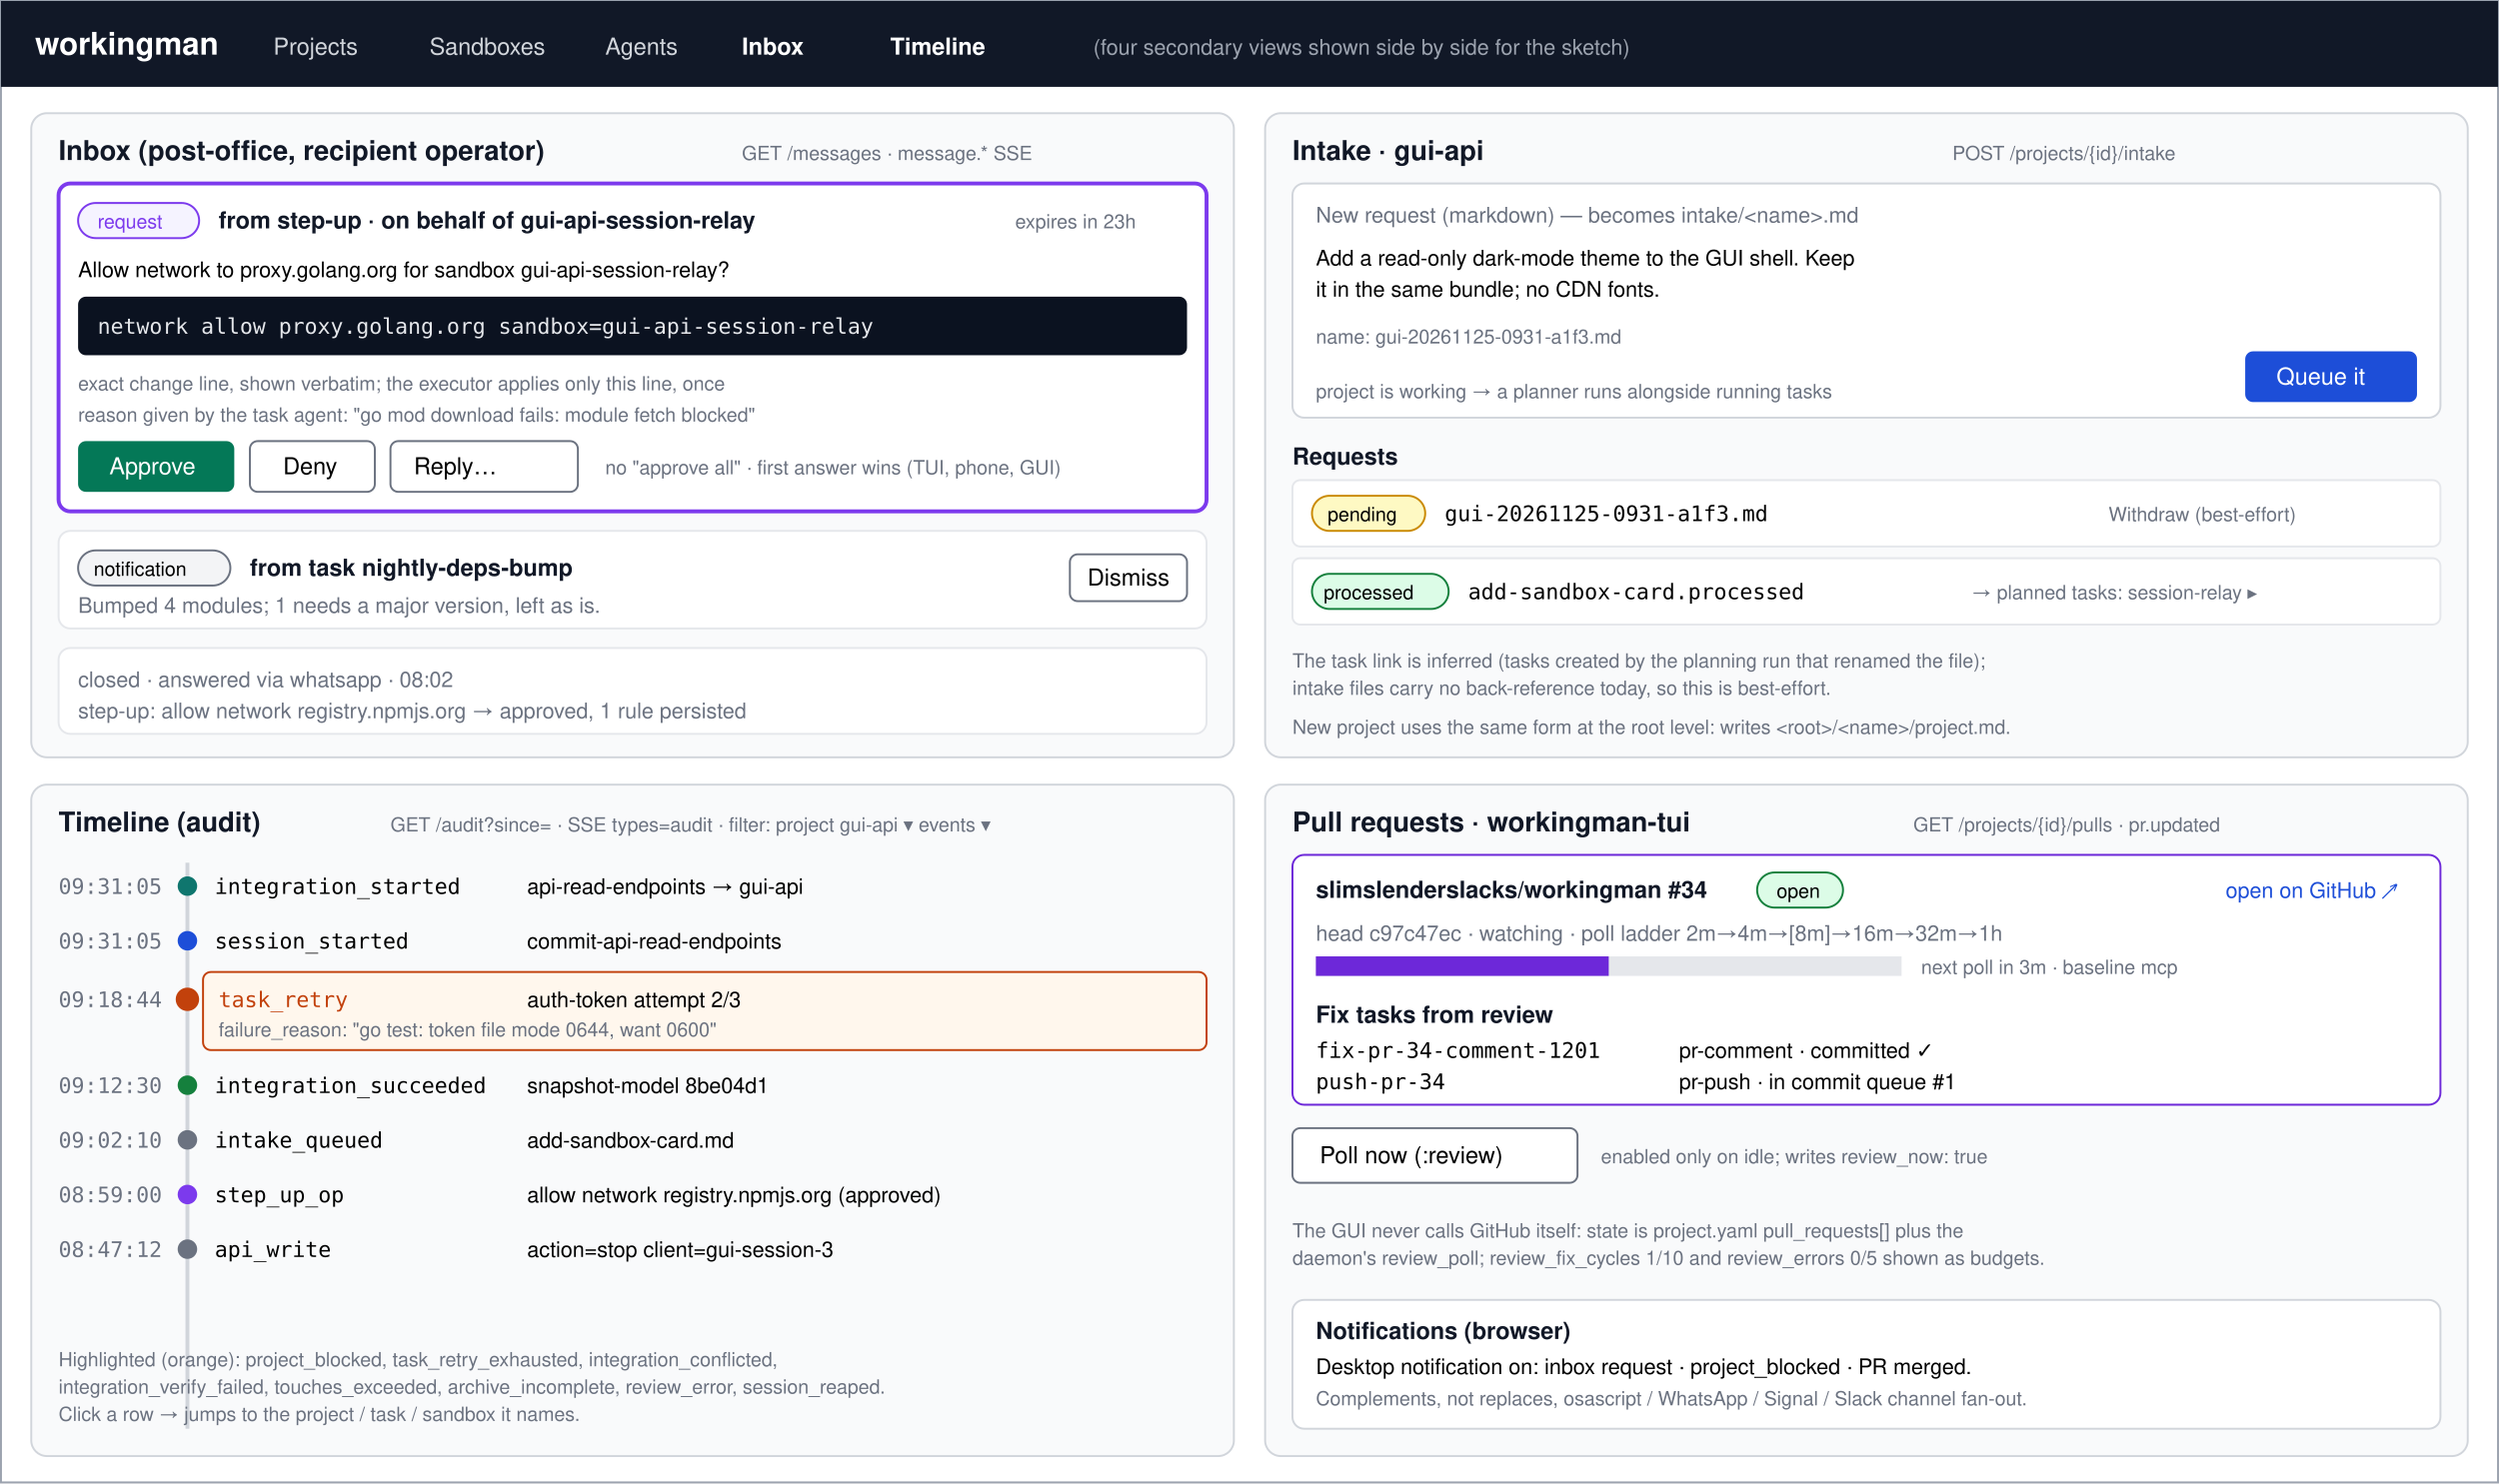
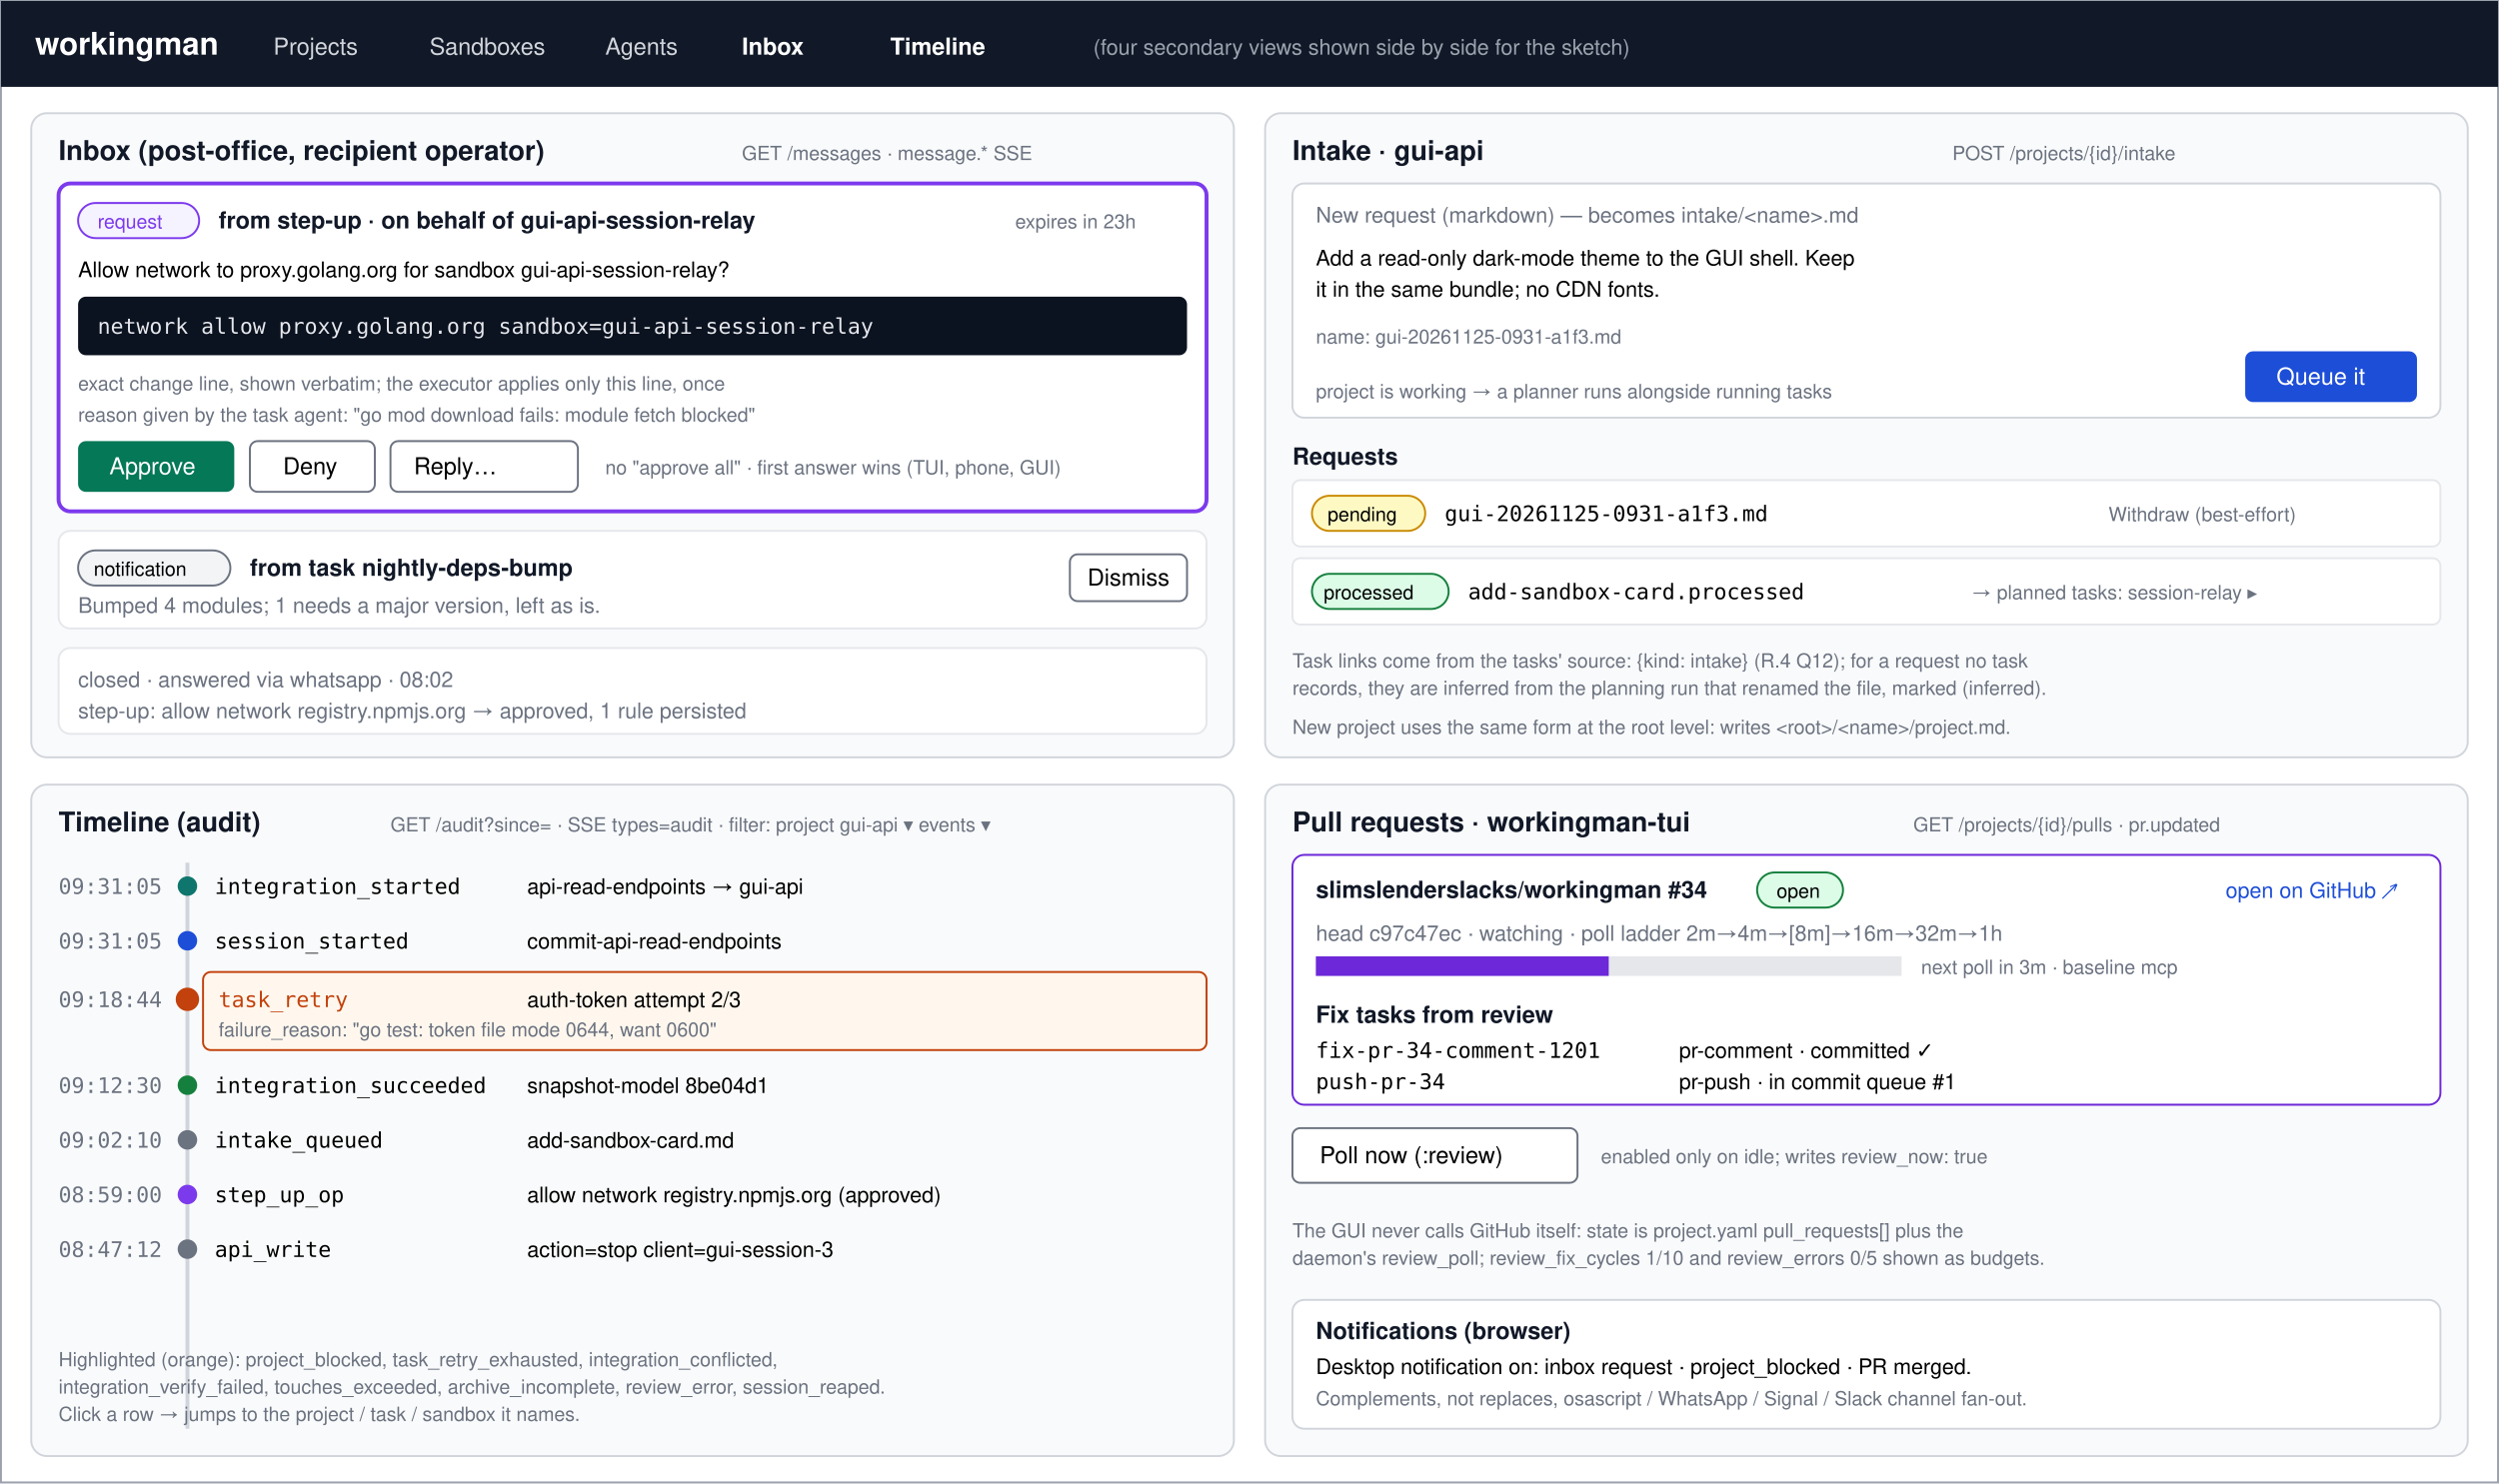
<svg xmlns="http://www.w3.org/2000/svg" width="1280" height="760" viewBox="0 0 1280 760" font-family="Helvetica, Arial, sans-serif" font-size="12">
  <defs>
    <style>
      .frame { fill: #ffffff; stroke: #9ca3af; }
      .panel { fill: #f9fafb; stroke: #d1d5db; }
      .muted { fill: #6b7280; }
      .h2 { font-size: 14px; font-weight: bold; fill: #111827; }
      .h3 { font-size: 12px; font-weight: bold; fill: #111827; }
      .mono { font-family: Menlo, Consolas, monospace; font-size: 11px; }
      .btn { fill: #ffffff; stroke: #6b7280; }
      .row { fill: #ffffff; stroke: #e5e7eb; }
      .hl { fill: #fff7ed; stroke: #c2410c; }
    </style>
  </defs>
  <rect x="0.5" y="0.5" width="1279" height="759" class="frame" />
  <rect x="0.5" y="0.5" width="1279" height="44" fill="#111827" />
  <text x="18" y="28" fill="#ffffff" font-size="16" font-weight="bold">workingman</text>
  <text x="140" y="28" fill="#d1d5db">Projects</text>
  <text x="220" y="28" fill="#d1d5db">Sandboxes</text>
  <text x="310" y="28" fill="#d1d5db">Agents</text>
  <text x="380" y="28" fill="#ffffff" font-weight="bold">Inbox</text>
  <text x="456" y="28" fill="#ffffff" font-weight="bold">Timeline</text>
  <text x="560" y="28" fill="#9ca3af" font-size="11">(four secondary views shown side by side for the sketch)</text>
  <rect x="16" y="58" width="616" height="330" rx="8" class="panel" />
  <text x="30" y="82" class="h2">Inbox (post-office, recipient operator)</text>
  <text x="380" y="82" class="muted" font-size="10">GET /messages · message.* SSE</text>
  <rect x="30" y="94" width="588" height="168" rx="6" fill="#ffffff" stroke="#7c3aed" stroke-width="2" />
  <rect x="40" y="104" width="62" height="18" rx="9" fill="#f5f3ff" stroke="#7c3aed" />
  <text x="50" y="117" font-size="10" fill="#7c3aed">request</text>
  <text x="112" y="117" class="h3">from step-up · on behalf of gui-api-session-relay</text>
  <text x="520" y="117" class="muted" font-size="10">expires in 23h</text>
  <text x="40" y="142" font-size="11">Allow network to proxy.golang.org for sandbox gui-api-session-relay?</text>
  <rect x="40" y="152" width="568" height="30" rx="4" fill="#0b1220" />
  <text x="50" y="171" fill="#e5e7eb" class="mono">network allow proxy.golang.org  sandbox=gui-api-session-relay</text>
  <text x="40" y="200" class="muted" font-size="10">exact change line, shown verbatim; the executor applies only this line, once</text>
  <text x="40" y="216" class="muted" font-size="10">reason given by the task agent: "go mod download fails: module fetch blocked"</text>
  <rect x="40" y="226" width="80" height="26" rx="4" fill="#047857" />
  <text x="56" y="243" fill="#ffffff">Approve</text>
  <rect x="128" y="226" width="64" height="26" rx="4" class="btn" />
  <text x="145" y="243">Deny</text>
  <rect x="200" y="226" width="96" height="26" rx="4" class="btn" />
  <text x="212" y="243">Reply…</text>
  <text x="310" y="243" class="muted" font-size="10">no "approve all" · first answer wins (TUI, phone, GUI)</text>
  <rect x="30" y="272" width="588" height="50" rx="6" class="row" />
  <rect x="40" y="282" width="78" height="18" rx="9" fill="#f3f4f6" stroke="#6b7280" />
  <text x="48" y="295" font-size="10">notification</text>
  <text x="128" y="295" class="h3">from task nightly-deps-bump</text>
  <text x="40" y="314" font-size="11" class="muted">Bumped 4 modules; 1 needs a major version, left as is.</text>
  <rect x="548" y="284" width="60" height="24" rx="4" class="btn" />
  <text x="557" y="300">Dismiss</text>
  <rect x="30" y="332" width="588" height="44" rx="6" class="row" />
  <text x="40" y="352" class="muted" font-size="11">closed · answered via whatsapp · 08:02</text>
  <text x="40" y="368" class="muted" font-size="11">step-up: allow network registry.npmjs.org → approved, 1 rule persisted</text>
  <rect x="648" y="58" width="616" height="330" rx="8" class="panel" />
  <text x="662" y="82" class="h2">Intake · gui-api</text>
  <text x="1000" y="82" class="muted" font-size="10">POST /projects/{id}/intake</text>
  <rect x="662" y="94" width="588" height="120" rx="6" fill="#ffffff" stroke="#d1d5db" />
  <text x="674" y="114" class="muted" font-size="11">New request (markdown) — becomes intake/&lt;name&gt;.md</text>
  <text x="674" y="136" font-size="11">Add a read-only dark-mode theme to the GUI shell. Keep</text>
  <text x="674" y="152" font-size="11">it in the same bundle; no CDN fonts.</text>
  <text x="674" y="176" class="muted" font-size="10">name: gui-20261125-0931-a1f3.md</text>
  <rect x="1150" y="180" width="88" height="26" rx="4" fill="#1d4ed8" />
  <text x="1166" y="197" fill="#ffffff">Queue it</text>
  <text x="674" y="204" class="muted" font-size="10">project is working → a planner runs alongside running tasks</text>
  <text x="662" y="238" class="h3">Requests</text>
  <rect x="662" y="246" width="588" height="34" rx="4" class="row" />
  <rect x="672" y="254" width="58" height="18" rx="9" fill="#fef9c3" stroke="#ca8a04" />
  <text x="680" y="267" font-size="10">pending</text>
  <text x="740" y="267" class="mono">gui-20261125-0931-a1f3.md</text>
  <text x="1080" y="267" class="muted" font-size="10">Withdraw (best-effort)</text>
  <rect x="662" y="286" width="588" height="34" rx="4" class="row" />
  <rect x="672" y="294" width="70" height="18" rx="9" fill="#dcfce7" stroke="#15803d" />
  <text x="678" y="307" font-size="10">processed</text>
  <text x="752" y="307" class="mono">add-sandbox-card.processed</text>
  <text x="1010" y="307" class="muted" font-size="10">→ planned tasks: session-relay ▸</text>
-   <text x="662" y="342" class="muted" font-size="10">The task link is inferred (tasks created by the planning run that renamed the file);</text>
-   <text x="662" y="356" class="muted" font-size="10">intake files carry no back-reference today, so this is best-effort.</text>
+   <text x="662" y="342" class="muted" font-size="10">Task links come from the tasks' source: {kind: intake} (R.4 Q12); for a request no task</text>
+   <text x="662" y="356" class="muted" font-size="10">records, they are inferred from the planning run that renamed the file, marked (inferred).</text>
  <text x="662" y="376" class="muted" font-size="10">New project uses the same form at the root level: writes &lt;root&gt;/&lt;name&gt;/project.md.</text>
  <rect x="16" y="402" width="616" height="344" rx="8" class="panel" />
  <text x="30" y="426" class="h2">Timeline (audit)</text>
  <text x="200" y="426" class="muted" font-size="10">GET /audit?since= · SSE types=audit · filter: project gui-api ▾  events ▾</text>
  <line x1="96" y1="442" x2="96" y2="732" stroke="#d1d5db" stroke-width="2" />
  <text x="30" y="458" class="mono" fill="#6b7280">09:31:05</text>
  <circle cx="96" cy="454" r="5" fill="#0f766e" />
  <text x="110" y="458" class="mono">integration_started</text>
  <text x="270" y="458" font-size="11">api-read-endpoints → gui-api</text>
  <text x="30" y="486" class="mono" fill="#6b7280">09:31:05</text>
  <circle cx="96" cy="482" r="5" fill="#1d4ed8" />
  <text x="110" y="486" class="mono">session_started</text>
  <text x="270" y="486" font-size="11">commit-api-read-endpoints</text>
  <rect x="104" y="498" width="514" height="40" rx="4" class="hl" />
  <text x="30" y="516" class="mono" fill="#6b7280">09:18:44</text>
  <circle cx="96" cy="512" r="6" fill="#c2410c" />
  <text x="112" y="516" class="mono" fill="#c2410c">task_retry</text>
  <text x="270" y="516" font-size="11">auth-token attempt 2/3</text>
  <text x="112" y="531" font-size="10" class="muted">failure_reason: "go test: token file mode 0644, want 0600"</text>
  <text x="30" y="560" class="mono" fill="#6b7280">09:12:30</text>
  <circle cx="96" cy="556" r="5" fill="#15803d" />
  <text x="110" y="560" class="mono">integration_succeeded</text>
  <text x="270" y="560" font-size="11">snapshot-model 8be04d1</text>
  <text x="30" y="588" class="mono" fill="#6b7280">09:02:10</text>
  <circle cx="96" cy="584" r="5" fill="#6b7280" />
  <text x="110" y="588" class="mono">intake_queued</text>
  <text x="270" y="588" font-size="11">add-sandbox-card.md</text>
  <text x="30" y="616" class="mono" fill="#6b7280">08:59:00</text>
  <circle cx="96" cy="612" r="5" fill="#7c3aed" />
  <text x="110" y="616" class="mono">step_up_op</text>
  <text x="270" y="616" font-size="11">allow network registry.npmjs.org (approved)</text>
  <text x="30" y="644" class="mono" fill="#6b7280">08:47:12</text>
  <circle cx="96" cy="640" r="5" fill="#6b7280" />
  <text x="110" y="644" class="mono">api_write</text>
  <text x="270" y="644" font-size="11">action=stop client=gui-session-3</text>
  <text x="30" y="700" class="muted" font-size="10">Highlighted (orange): project_blocked, task_retry_exhausted, integration_conflicted,</text>
  <text x="30" y="714" class="muted" font-size="10">integration_verify_failed, touches_exceeded, archive_incomplete, review_error, session_reaped.</text>
  <text x="30" y="728" class="muted" font-size="10">Click a row → jumps to the project / task / sandbox it names.</text>
  <rect x="648" y="402" width="616" height="344" rx="8" class="panel" />
  <text x="662" y="426" class="h2">Pull requests · workingman-tui</text>
  <text x="980" y="426" class="muted" font-size="10">GET /projects/{id}/pulls · pr.updated</text>
  <rect x="662" y="438" width="588" height="128" rx="6" fill="#ffffff" stroke="#6d28d9" />
  <text x="674" y="460" class="h3">slimslenderslacks/workingman #34</text>
  <rect x="900" y="447" width="44" height="18" rx="9" fill="#dcfce7" stroke="#15803d" />
  <text x="910" y="460" font-size="10">open</text>
  <text x="1140" y="460" font-size="11" fill="#1d4ed8">open on GitHub ↗</text>
  <text x="674" y="482" class="muted" font-size="11">head c97c47ec · watching · poll ladder 2m→4m→[8m]→16m→32m→1h</text>
  <rect x="674" y="490" width="300" height="10" fill="#e5e7eb" />
  <rect x="674" y="490" width="150" height="10" fill="#6d28d9" />
  <text x="984" y="499" class="muted" font-size="10">next poll in 3m · baseline mcp</text>
  <text x="674" y="524" class="h3">Fix tasks from review</text>
  <text x="674" y="542" class="mono">fix-pr-34-comment-1201</text>
  <text x="860" y="542" font-size="11">pr-comment · committed ✓</text>
  <text x="674" y="558" class="mono">push-pr-34</text>
  <text x="860" y="558" font-size="11">pr-push · in commit queue #1</text>
  <rect x="662" y="578" width="146" height="28" rx="4" class="btn" />
  <text x="676" y="596">Poll now (:review)</text>
  <text x="820" y="596" class="muted" font-size="10">enabled only on idle; writes review_now: true</text>
  <text x="662" y="634" class="muted" font-size="10">The GUI never calls GitHub itself: state is project.yaml pull_requests[] plus the</text>
  <text x="662" y="648" class="muted" font-size="10">daemon's review_poll; review_fix_cycles 1/10 and review_errors 0/5 shown as budgets.</text>
  <rect x="662" y="666" width="588" height="66" rx="6" fill="#ffffff" stroke="#d1d5db" />
  <text x="674" y="686" class="h3">Notifications (browser)</text>
  <text x="674" y="704" font-size="11">Desktop notification on: inbox request · project_blocked · PR merged.</text>
  <text x="674" y="720" class="muted" font-size="10">Complements, not replaces, osascript / WhatsApp / Signal / Slack channel fan-out.</text>
</svg>
